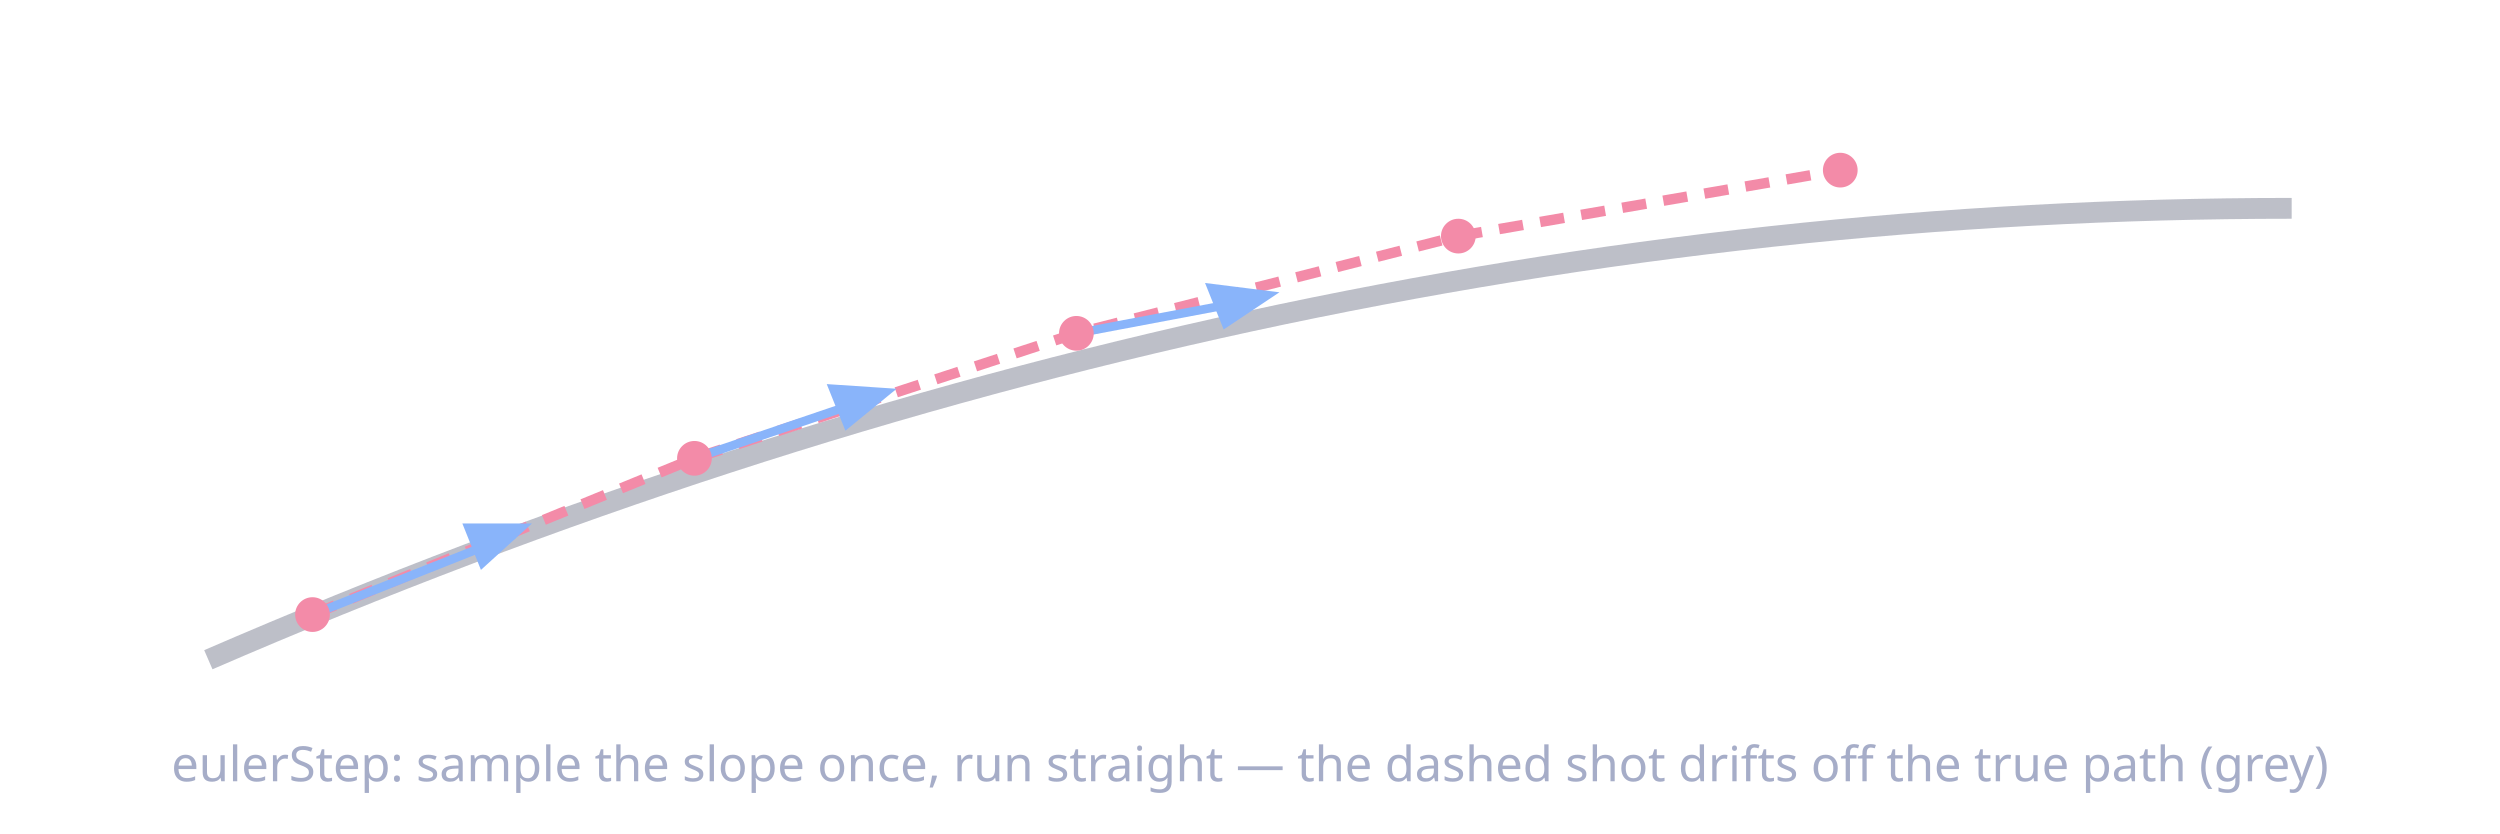
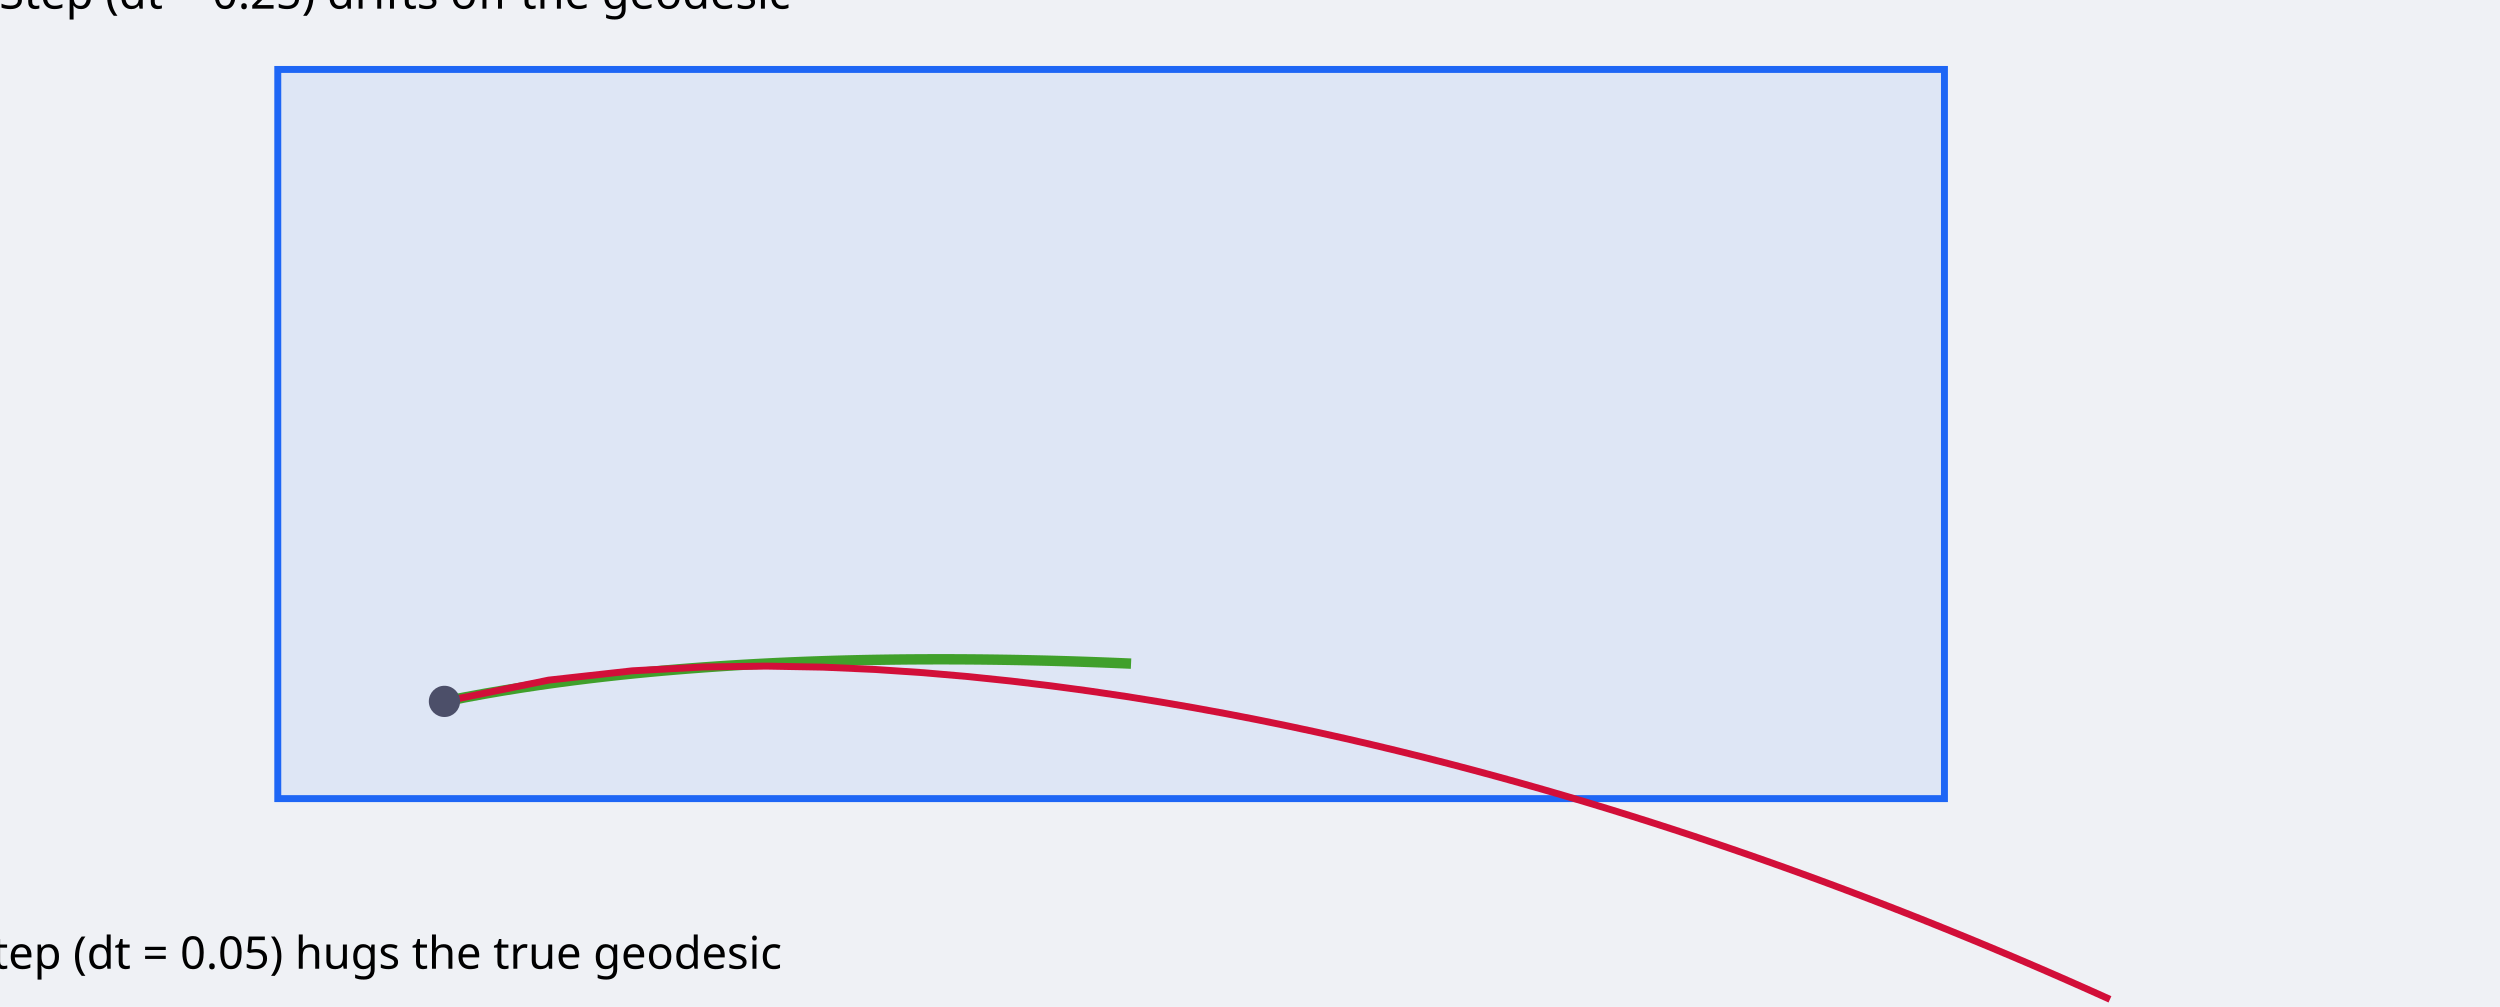
- <svg xmlns="http://www.w3.org/2000/svg" viewBox="0 0 720 240" font-family="sans-serif" font-size="14">
-   <path d="M 60 190 Q 360 60 660 60" fill="none" stroke="#6c7086" stroke-width="6" opacity="0.45" />
-   <path d="M 90 177 L 200 132 L 310 96 L 420 68 L 530 49" fill="none" stroke="#f38ba8" stroke-width="3" stroke-dasharray="7 5" />
-   <g stroke="#89b4fa" stroke-width="2.5" fill="#89b4fa">
-     <line x1="90" y1="177" x2="148" y2="154" />
-     <polygon points="150,152 139,162 135,152" />
-     <line x1="200" y1="132" x2="253" y2="114" />
-     <polygon points="255,113 244,122 240,112" />
-     <line x1="310" y1="96" x2="363" y2="86" />
-     <polygon points="365,85 353,93 349,83" />
-   </g>
-   <g fill="#f38ba8">
-     <circle cx="90" cy="177" r="5" />
-     <circle cx="200" cy="132" r="5" />
-     <circle cx="310" cy="96" r="5" />
-     <circle cx="420" cy="68" r="5" />
-     <circle cx="530" cy="49" r="5" />
-   </g>
-   <text x="360" y="225" text-anchor="middle" fill="#a6adc8">eulerStep: sample the slope once, run straight — the dashed shot drifts off the true path (grey)</text>
+ <svg xmlns="http://www.w3.org/2000/svg" viewBox="0 0 720 290" font-family="sans-serif">
+   <rect x="0" y="0" width="720" height="290" fill="#eff1f5" />
+   <polygon points="80,230 560,230 560,20 80,20" fill="rgb(222,230,245)" stroke="rgb(30,102,245)" stroke-width="2" />
+   <polyline points="325.744,191.126 323.54,191.031 321.318,190.938 319.078,190.848 316.819,190.761 314.542,190.677 312.244,190.597 309.927,190.52 307.589,190.446 305.231,190.377 302.851,190.31 300.448,190.248 298.024,190.19 295.576,190.136 293.104,190.087 290.607,190.042 288.085,190.002 285.538,189.967 282.964,189.937 280.362,189.913 277.732,189.894 275.073,189.881 272.383,189.874 269.663,189.874 266.911,189.881 264.125,189.894 261.305,189.915 258.45,189.944 255.558,189.982 252.628,190.027 249.659,190.082 246.649,190.147 243.596,190.222 240.499,190.308 237.355,190.405 234.164,190.514 230.923,190.636 227.629,190.771 224.28,190.921 220.875,191.087 217.409,191.269 213.88,191.469 210.285,191.688 206.62,191.928 202.881,192.19 199.065,192.475 195.166,192.787 191.18,193.127 187.102,193.498 182.925,193.902 178.643,194.343 174.248,194.825 169.733,195.351 165.089,195.928 160.306,196.56 155.373,197.255 150.278,198.02 145.008,198.865 139.548,199.801 133.884,200.841 128,202" fill="none" stroke="rgb(64,160,43)" stroke-width="3" />
+   <polyline points="607.668,287.811 603.758,286.051 599.804,284.285 595.802,282.515 591.753,280.74 587.653,278.96 583.504,277.175 579.302,275.386 575.046,273.592 570.735,271.793 566.367,269.989 561.941,268.181 557.454,266.369 552.905,264.551 548.291,262.73 543.612,260.903 538.863,259.073 534.044,257.238 529.151,255.399 524.182,253.556 519.134,251.709 514.005,249.859 508.791,248.005 503.488,246.147 498.094,244.286 492.604,242.423 487.015,240.557 481.322,238.688 475.52,236.818 469.605,234.946 463.571,233.074 457.413,231.201 451.123,229.328 444.696,227.456 438.124,225.586 431.398,223.719 424.51,221.855 417.45,219.997 410.208,218.145 402.771,216.301 395.126,214.468 387.259,212.647 379.152,210.842 370.788,209.055 362.144,207.291 353.196,205.553 343.917,203.849 334.273,202.185 324.226,200.569 313.729,199.013 302.729,197.53 291.157,196.139 278.928,194.863 265.937,193.737 252.043,192.806 237.056,192.138 220.71,191.839 202.604,192.084 182.092,193.196 158,195.875 128,202" fill="none" stroke="rgb(210,15,57)" stroke-width="2" />
+   <circle cx="128" cy="202" r="4.5" fill="rgb(76,79,105)" />
+   <text x="98" y="2.5" font-size="13" text-anchor="middle">eulerStep (dt = 0.25) drifts off the geodesic</text>
+   <text x="98" y="279" font-size="13" text-anchor="middle">rk4Step (dt = 0.05) hugs the true geodesic</text>
</svg>
